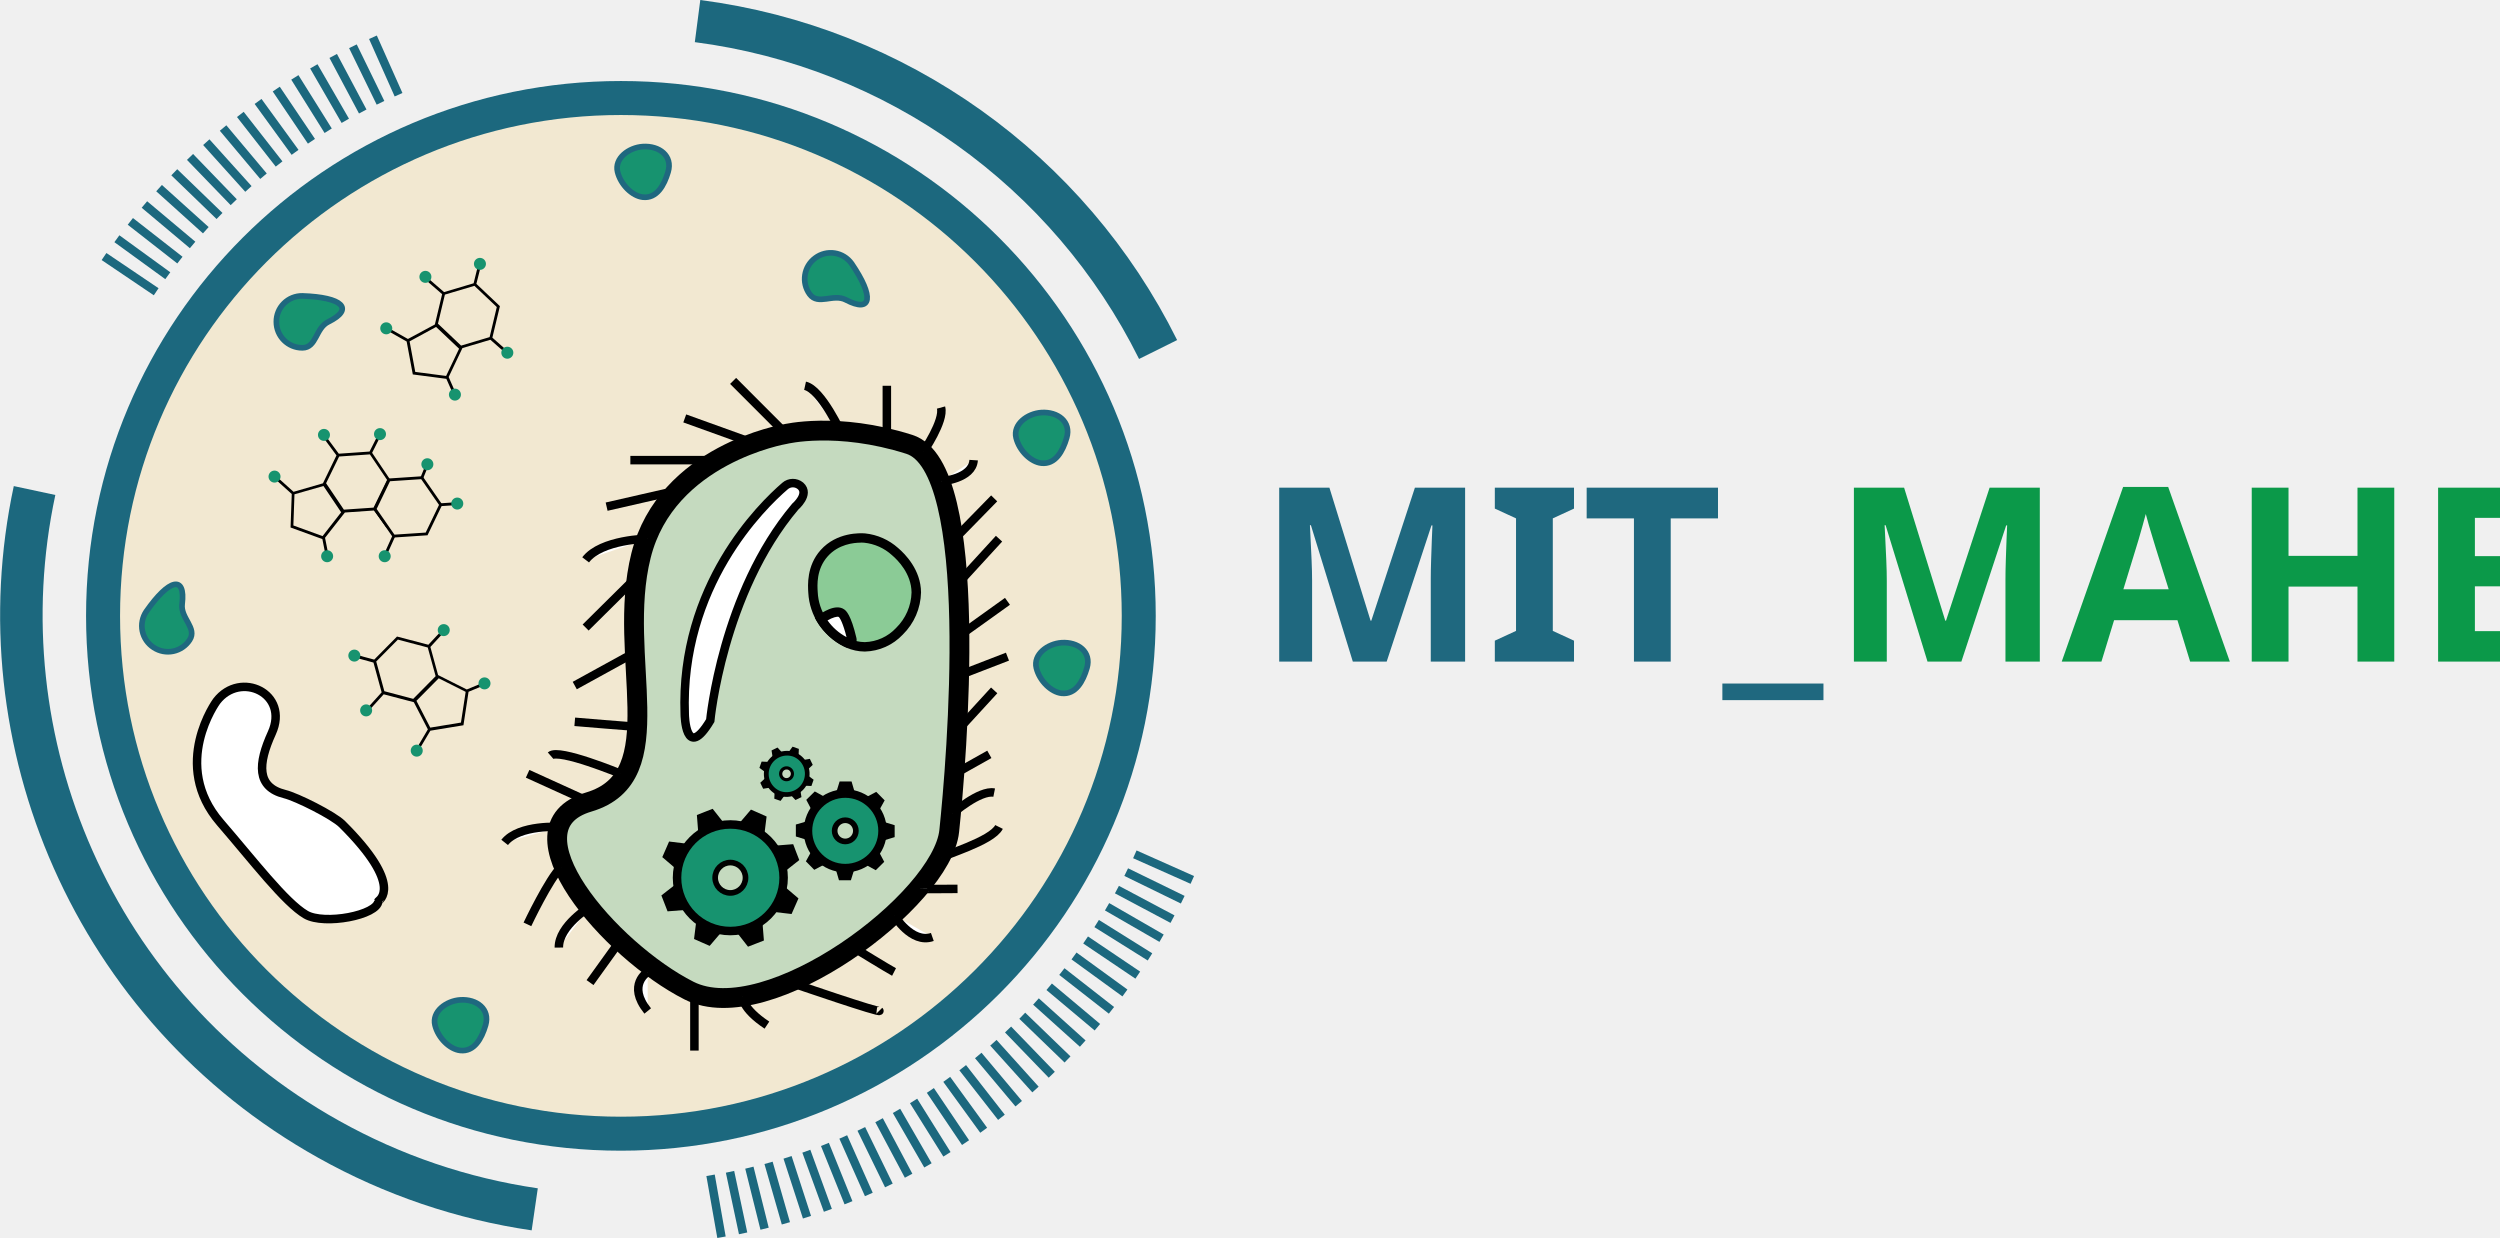
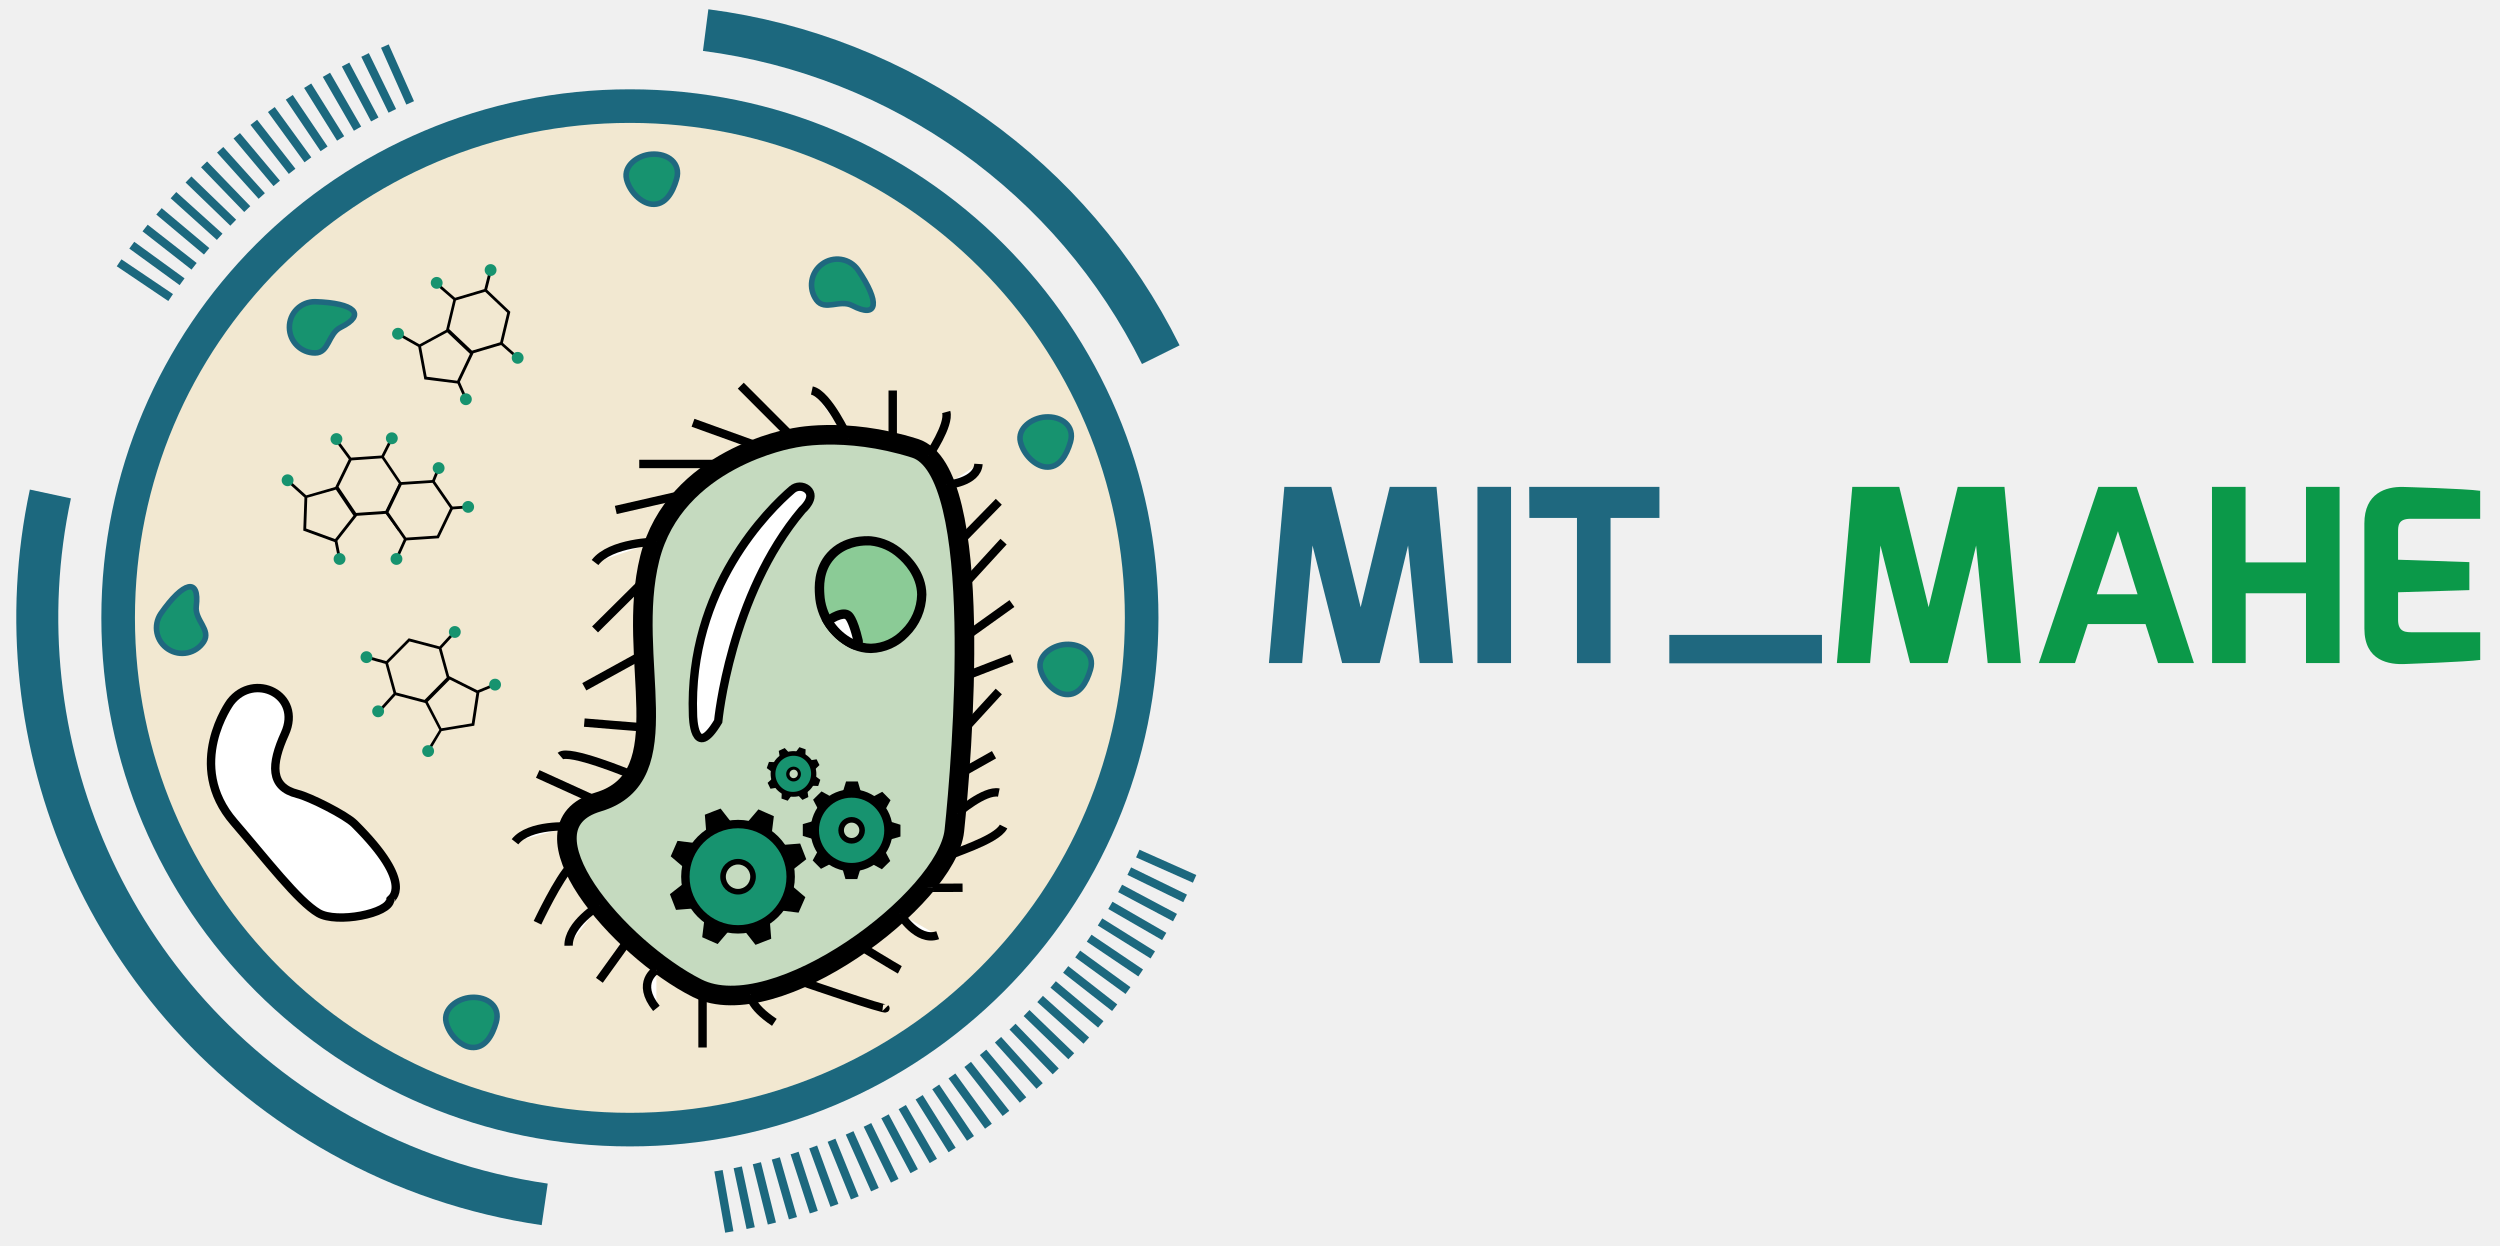
- <svg xmlns="http://www.w3.org/2000/svg" viewBox="0 0 882.51 437.01">
+ <svg xmlns="http://www.w3.org/2000/svg" id="Layer_2" data-name="Layer 2" viewBox="0 0 893 445">
  <defs>
-     <style>.cls-1{font-size:86px;fill:#1f687f;font-family:Exo-Bold, Exo;font-weight:700;}.cls-2{fill:#0b9949;}.cls-13,.cls-3{fill:#f2e8d1;}.cls-14,.cls-15,.cls-3{stroke:#1c687e;}.cls-12,.cls-13,.cls-14,.cls-15,.cls-3,.cls-4,.cls-5,.cls-8,.cls-9{stroke-miterlimit:10;}.cls-3{stroke-width:12px;}.cls-11,.cls-4,.cls-9{fill:#c5dabf;}.cls-13,.cls-4,.cls-5,.cls-8,.cls-9{stroke:#000;}.cls-4{stroke-width:7px;}.cls-5,.cls-7{fill:#fff;}.cls-14,.cls-5,.cls-8{stroke-width:3px;}.cls-6{fill:#8bcb96;}.cls-10,.cls-12,.cls-8{fill:#17936f;}.cls-12,.cls-9{stroke-width:2px;}.cls-12{stroke:#1f687f;}.cls-14,.cls-15{fill:none;}.cls-15{stroke-width:15px;}</style>
+     <style>.cls-1{fill:#1f687f;}.cls-2{fill:#0b9949;}.cls-13,.cls-3{fill:#f2e8d1;}.cls-14,.cls-15,.cls-3{stroke:#1c687e;}.cls-12,.cls-13,.cls-14,.cls-15,.cls-3,.cls-4,.cls-5,.cls-8,.cls-9{stroke-miterlimit:10;}.cls-3{stroke-width:12px;}.cls-11,.cls-4,.cls-9{fill:#c5dabf;}.cls-13,.cls-4,.cls-5,.cls-8,.cls-9{stroke:#000;}.cls-4{stroke-width:7px;}.cls-5,.cls-7{fill:#fff;}.cls-14,.cls-5,.cls-8{stroke-width:3px;}.cls-6{fill:#8bcb96;}.cls-10,.cls-12,.cls-8{fill:#17936f;}.cls-12,.cls-9{stroke-width:2px;}.cls-12{stroke:#1f687f;}.cls-14,.cls-15{fill:none;}.cls-15{stroke-width:15px;}</style>
  </defs>
-   <g id="Layer_2" data-name="Layer 2">
-     <g id="Layer_2-2" data-name="Layer 2">
-       <g id="Layer_64" data-name="Layer 64">
-         <text class="cls-1" transform="translate(443.83 233.55)">MIT_<tspan class="cls-2" x="202.87" y="0">MAHE</tspan>
-         </text>
-       </g>
-       <g id="Layer_61" data-name="Layer 61">
-         <circle class="cls-3" cx="219.18" cy="217.4" r="182.8" />
-       </g>
-       <g id="Layer_60" data-name="Layer 60">
-         <path class="cls-4" d="M277.08,153.26s-41.84,7-50.8,42.87,11.69,78.08-18.48,87,7.58,52.48,35.43,66.56,89.29-32,91.85-56.32S346.6,165,321,156.86,277.08,153.26,277.08,153.26Z" />
-       </g>
-       <g id="Layer_59" data-name="Layer 59">
-         <line class="cls-5" x1="208.28" y1="283.17" x2="186.25" y2="273.15" />
-       </g>
-       <g id="Layer_58" data-name="Layer 58">
-         <path class="cls-5" d="M219.1,273.15s-21.76-9-24.74-6.4" />
-       </g>
-       <g id="Layer_57" data-name="Layer 57">
-         <path class="cls-5" d="M225.39,256.56c-2.45-.05-22.5-1.76-22.5-1.76" />
-       </g>
-       <g id="Layer_56" data-name="Layer 56">
-         <line class="cls-5" x1="225.39" y1="229.63" x2="202.89" y2="242" />
-       </g>
-       <g id="Layer_55" data-name="Layer 55">
-         <line class="cls-5" x1="225.39" y1="203.03" x2="206.73" y2="221.52" />
-       </g>
-       <g id="Layer_54" data-name="Layer 54">
-         <path class="cls-5" d="M228.64,190.16s-16.36.21-21.91,7.47" />
-       </g>
-       <g id="Layer_53" data-name="Layer 53">
-         <line class="cls-5" x1="239.71" y1="173" x2="214.14" y2="178.85" />
-       </g>
-       <g id="Layer_52" data-name="Layer 52">
-         <line class="cls-5" x1="253.42" y1="162.43" x2="222.52" y2="162.43" />
-       </g>
-       <g id="Layer_51" data-name="Layer 51">
-         <line class="cls-5" x1="266.14" y1="156.5" x2="241.72" y2="147.7" />
-       </g>
-       <g id="Layer_50" data-name="Layer 50">
-         <line class="cls-5" x1="277.56" y1="153.26" x2="258.79" y2="134.46" />
-       </g>
-       <g id="Layer_49" data-name="Layer 49">
-         <path class="cls-5" d="M297.19,153.26s-7.17-15.8-13-17.08" />
-       </g>
-       <g id="Layer_48" data-name="Layer 48">
-         <line class="cls-5" x1="313.06" y1="154.57" x2="313.06" y2="136.18" />
-       </g>
-       <g id="Layer_47" data-name="Layer 47">
-         <path class="cls-5" d="M325.92,159.5s7.54-10.95,6.26-15.64" />
-       </g>
-       <g id="Layer_46" data-name="Layer 46">
-         <path class="cls-5" d="M332.32,169.9s10.95-.86,11.38-7.47" />
-       </g>
-       <g id="Layer_45" data-name="Layer 45">
-         <line class="cls-5" x1="337.03" y1="190.16" x2="350.95" y2="175.93" />
-       </g>
-       <g id="Layer_44" data-name="Layer 44">
-         <line class="cls-5" x1="339.17" y1="204.88" x2="352.66" y2="190.16" />
-       </g>
-       <g id="Layer_43" data-name="Layer 43">
-         <line class="cls-5" x1="339.15" y1="224.08" x2="355.64" y2="212.27" />
-       </g>
-       <g id="Layer_42" data-name="Layer 42">
-         <line class="cls-5" x1="339.17" y1="238.16" x2="355.64" y2="231.8" />
-       </g>
-       <g id="Layer_41" data-name="Layer 41">
-         <line class="cls-5" x1="339.17" y1="256.56" x2="350.95" y2="243.71" />
-       </g>
-       <g id="Layer_40" data-name="Layer 40">
-         <line class="cls-5" x1="337.03" y1="273.15" x2="349.24" y2="266.29" />
-       </g>
-       <g id="Layer_39" data-name="Layer 39">
-         <path class="cls-5" d="M336.18,287.2s9.65-8.42,14.77-7.4" />
-       </g>
-       <g id="Layer_38" data-name="Layer 38">
-         <path class="cls-5" d="M332.32,302.83c.51-1,17.78-5.79,20.34-10.91" />
-       </g>
-       <g id="Layer_37" data-name="Layer 37">
-         <path class="cls-5" d="M324.61,313.78c-.09.11,13.4,0,13.4,0" />
-       </g>
-       <g id="Layer_36" data-name="Layer 36">
-         <path class="cls-5" d="M315.6,323.06s6.2,10.25,13.52,7.69" />
-       </g>
-       <g id="Layer_35" data-name="Layer 35">
-         <path class="cls-5" d="M301.27,334.5s12.69,7.77,14.33,8.62" />
-       </g>
-       <g id="Layer_34" data-name="Layer 34">
-         <path class="cls-5" d="M279.17,346.86s32.52,11.2,31.24,9.92" />
-       </g>
-       <g id="Layer_33" data-name="Layer 33">
-         <path class="cls-5" d="M262.14,351.87s-.37,4.06,8.59,10" />
-       </g>
-       <g id="Layer_32" data-name="Layer 32">
-         <line class="cls-5" x1="245.13" y1="351.87" x2="245.13" y2="370.86" />
-       </g>
-       <g id="Layer_31" data-name="Layer 31">
-         <path class="cls-5" d="M228.64,343.12s-7.52,4.48,0,13.76" />
-       </g>
-       <g id="Layer_30" data-name="Layer 30">
-         <line class="cls-5" x1="219.1" y1="331.82" x2="208.28" y2="346.86" />
-       </g>
-       <g id="Layer_29" data-name="Layer 29">
-         <path class="cls-5" d="M208.28,320.07s-11.09,6.67-11,14.43" />
-       </g>
-       <g id="Layer_28" data-name="Layer 28">
-         <path class="cls-5" d="M198.12,306.07c-4.26,4-11.94,20.23-11.94,20.23" />
-       </g>
-       <g id="Layer_27" data-name="Layer 27">
-         <path class="cls-5" d="M197.8,291.92s-14.54-1-19.66,5.45" />
-       </g>
-       <g id="Layer_26" data-name="Layer 26">
-         <path class="cls-6" d="M323.46,209.1c.1,9.55-8.5,19.25-18.23,19.19-8.68,0-14.24-8-14.83-8.88A20.61,20.61,0,0,1,287,209.1c-.16-2.55-.57-8.8,3.94-13.86,5.32-6,13.17-5.42,14.3-5.33a18.79,18.79,0,0,1,10.76,4.8C317.09,195.64,323.38,201,323.46,209.1Z" />
-         <path d="M305.32,230h-.1c-9.27-.06-15.12-8-16.2-9.62a22.15,22.15,0,0,1-3.69-11.13c-.17-2.6-.62-9.5,4.36-15.08,5.7-6.38,14.06-6,15.68-5.88a20.69,20.69,0,0,1,11.7,5.19c2.4,2.05,8,7.66,8.06,15.64h0A21.52,21.52,0,0,1,318.7,224,19,19,0,0,1,305.32,230Zm-1.44-38.44c-2.54,0-7.89.56-11.7,4.83-4.05,4.54-3.68,10.22-3.52,12.64a18.63,18.63,0,0,0,3.12,9.48c.56.84,5.71,8.11,13.46,8.16h.08a15.72,15.72,0,0,0,11-5,18.15,18.15,0,0,0,5.46-12.54h0c-.07-6.62-4.84-11.4-6.89-13.14a17.16,17.16,0,0,0-9.82-4.41C304.85,191.55,304.43,191.52,303.88,191.52Z" />
-       </g>
-       <g id="Layer_25" data-name="Layer 25">
-         <path class="cls-7" d="M289.84,218.53s5-3.74,7.22-2.08c1.58,1.16,3,6.22,3.65,9.13a1.15,1.15,0,0,1-1.61,1.31A20.67,20.67,0,0,1,289.84,218.53Z" />
-         <path d="M299.59,228.67a3,3,0,0,1-1.19-.26,22.63,22.63,0,0,1-10-9l-.75-1.28,1.19-.89c1-.75,6.12-4.37,9.21-2.09.57.42,2.31,1.7,4.28,10.09a2.83,2.83,0,0,1-2.74,3.47ZM292.12,219a19.21,19.21,0,0,0,6.71,5.91c-1.23-4.91-2.33-6.81-2.75-7.12S293.83,218,292.12,219Z" />
-       </g>
-       <g id="Layer_24" data-name="Layer 24">
-         <path d="M251.57,285.51l-2.81,1.1L246,287.7l.5,6.42c.49-.29,4.4-2.12,4.4-2.12s4.13-1.29,4.68-1.41Z" />
-         <path d="M236.19,297.06,235,299.81l-1.21,2.76,4.9,4.18c.14-.54,1.61-4.61,1.61-4.61s2-3.83,2.31-4.3Z" />
-         <path d="M233.47,316.09l1.09,2.81,1.09,2.81,6.43-.51c-.29-.48-2.12-4.4-2.12-4.4s-1.3-4.12-1.41-4.67Z" />
-         <path d="M245,331.48l2.76,1.21,2.75,1.21,4.19-4.9c-.55-.14-4.61-1.61-4.61-1.61s-3.84-2-4.3-2.31Z" />
-         <path d="M264.05,334.19l2.81-1.09,2.8-1.09-.51-6.42c-.48.28-4.39,2.12-4.39,2.12s-4.13,1.29-4.68,1.41Z" />
-         <path d="M279.43,322.65l1.21-2.75,1.22-2.76L277,313c-.13.54-1.61,4.61-1.61,4.61s-2,3.83-2.3,4.3Z" />
-         <path d="M282.15,303.61l-1.09-2.8L280,298l-6.42.51c.29.48,2.12,4.4,2.12,4.4s1.3,4.12,1.41,4.67Z" />
-         <path d="M270.61,288.23,267.85,287l-2.76-1.21-4.18,4.9c.55.14,4.61,1.61,4.61,1.61s3.83,2,4.3,2.31Z" />
-         <circle class="cls-8" cx="257.81" cy="309.85" r="18.81" />
-         <circle class="cls-9" cx="257.81" cy="309.85" r="5.36" />
-       </g>
-       <g id="Layer_23" data-name="Layer 23">
-         <path d="M300.6,275.85l-2.1,0h-2.11l-1.33,4.31c.39-.07,3.41-.25,3.41-.25s3,.22,3.4.29Z" />
-         <path d="M287.62,279.38l-1.5,1.48-1.5,1.48,2.11,4c.23-.32,2.23-2.58,2.23-2.58s2.29-2,2.62-2.21Z" />
-         <path d="M280.94,291.06v2.11l0,2.11,4.31,1.33c-.06-.39-.24-3.41-.24-3.41s.22-3,.29-3.41Z" />
-         <path d="M284.48,304.05l1.48,1.5,1.48,1.5,4-2.11c-.32-.23-2.58-2.24-2.58-2.24s-2-2.29-2.2-2.61Z" />
-         <path d="M296.16,310.73h2.1l2.11,0,1.33-4.31c-.39.06-3.41.24-3.41.24s-3-.22-3.4-.29Z" />
-         <path d="M309.14,307.19l1.5-1.48,1.5-1.48-2.11-4c-.23.31-2.23,2.58-2.23,2.58s-2.29,2-2.62,2.2Z" />
-         <path d="M315.82,295.51l0-2.11v-2.1L311.54,290c.06.39.25,3.41.25,3.41s-.23,3-.29,3.4Z" />
-         <path d="M312.29,282.53l-1.48-1.5-1.49-1.5-4,2.11c.32.22,2.58,2.23,2.58,2.23s2,2.29,2.2,2.61Z" />
-         <circle class="cls-8" cx="298.38" cy="293.29" r="13.16" />
-         <circle class="cls-9" cx="298.38" cy="293.29" r="3.75" />
-       </g>
-       <g id="Layer_22" data-name="Layer 22">
-         <path d="M282,264.36l-1.11-.39-1.11-.39-1.47,2c.21,0,1.84.48,1.84.48s1.55.66,1.74.76Z" />
-         <path d="M274.47,263.88l-1.06.51-1.05.52.39,2.47c.18-.12,1.64-.95,1.64-.95s1.57-.63,1.78-.69Z" />
-         <path d="M268.85,268.84l-.39,1.11-.38,1.11,2,1.47c0-.22.48-1.84.48-1.84s.66-1.55.77-1.74Z" />
-         <path d="M268.38,276.32l.51,1.06.51,1.05,2.48-.39c-.13-.18-1-1.65-1-1.65s-.63-1.56-.69-1.77Z" />
-         <path d="M273.33,281.94l1.11.39,1.11.38,1.47-2c-.21,0-1.84-.48-1.84-.48s-1.55-.66-1.74-.77Z" />
-         <path d="M280.81,282.41l1.06-.51,1.05-.51-.39-2.48c-.18.13-1.64,1-1.64,1s-1.57.63-1.78.69Z" />
-         <path d="M286.43,277.46l.39-1.11.39-1.11-2-1.47c0,.21-.48,1.84-.48,1.84s-.66,1.55-.77,1.74Z" />
-         <path d="M286.9,270l-.51-1.06-.51-1.06-2.48.4c.13.18,1,1.64,1,1.64s.63,1.56.69,1.77Z" />
-         <circle class="cls-10" cx="277.64" cy="273.15" r="7.33" />
-         <path d="M275,280.88l-.05,0a8.17,8.17,0,0,1,5.33-15.44l.05,0a8.17,8.17,0,0,1,5,10.4h0A8.19,8.19,0,0,1,275,280.88ZM279.74,267a6.5,6.5,0,0,0-4.24,12.28h0A6.49,6.49,0,0,0,279.78,267Z" />
-         <circle class="cls-11" cx="277.64" cy="273.15" r="2.09" />
-         <path d="M276.79,275.65h0a2.68,2.68,0,0,1-1.51-1.35,2.64,2.64,0,0,1,3.23-3.65h0a2.65,2.65,0,0,1,1.63,3.37h0A2.65,2.65,0,0,1,276.79,275.65Zm1.34-3.95a1.53,1.53,0,0,0-1,2.89h0a1.53,1.53,0,0,0,1-2.9Z" />
-       </g>
-       <g id="Layer_21" data-name="Layer 21">
-         <path class="cls-5" d="M282.56,171.5a4.2,4.2,0,0,0-5.45.08c-8.07,6.94-37.08,35.14-35.39,80.6,0,0,.24,16.81,9,2.19,0,0,4.26-45.08,30-75.52C280.72,178.85,285.89,174.42,282.56,171.5Z" />
-       </g>
-       <g id="Layer_20" data-name="Layer 20">
-         <path class="cls-12" d="M235.85,60.67c-1.39,4.73-4,9.47-8.93,8.93-3.72-.41-7.8-4.38-8.92-8.93-1.18-4.78,4-8.6,8.92-8.92C232.7,51.37,237.51,55,235.85,60.67Z" />
-         <path class="cls-12" d="M171.41,361.89c-1.39,4.73-4,9.47-8.93,8.93-3.72-.42-7.8-4.38-8.92-8.93-1.18-4.79,4-8.6,8.92-8.92C168.26,352.59,173.07,356.22,171.41,361.89Z" />
-         <path class="cls-12" d="M383.69,235.81c-1.39,4.73-4,9.46-8.93,8.92-3.72-.41-7.8-4.38-8.92-8.92-1.18-4.79,4-8.6,8.92-8.93C380.54,226.5,385.35,230.13,383.69,235.81Z" />
-         <path class="cls-12" d="M376.54,154.56c-1.39,4.73-4,9.47-8.92,8.93-3.73-.41-7.81-4.38-8.93-8.93-1.18-4.78,4-8.6,8.93-8.92C373.39,145.26,378.2,148.89,376.54,154.56Z" />
-         <path class="cls-12" d="M97.56,113.62a9.16,9.16,0,0,0,9.16,9.16c5.06,0,4.62-6.92,9.16-9.16,9.31-4.59,5-8.7-9.16-9.16A9.06,9.06,0,0,0,97.56,113.62Z" />
-         <path class="cls-12" d="M54.27,228.58a9.14,9.14,0,0,0,12.67-2.66c2.77-4.23-3.26-7.65-2.65-12.68,1.25-10.3-4.54-9-12.68,2.66A9.06,9.06,0,0,0,54.27,228.58Z" />
-         <path class="cls-12" d="M287.82,91.06a9.16,9.16,0,0,0-2,12.8c3,4.08,8.31-.36,12.8,2,9.2,4.81,10-1.08,2-12.8A9.05,9.05,0,0,0,287.82,91.06Z" />
-       </g>
-       <g id="Layer_19" data-name="Layer 19">
-         <path class="cls-5" d="M76.47,247.52s-16.4,22.37,1.3,42.86c11.64,13.47,22.87,28.22,30.2,32.5,6.47,3.77,25.32.22,25.6-4.81,0-.17,9.42-5.07-12.81-27.17-3.09-3.07-16-9.55-20.27-10.59-10-2.48-9.48-10.68-4.54-21.54C102.3,244.82,84.86,236.58,76.47,247.52Z" />
-       </g>
-       <g id="Layer_18" data-name="Layer 18">
-         <path d="M173.81,119.19l2.66-11.12-8.31-7.87,1.75-6.93-1-.24L167.19,100l-10.44,3.11-6.59-5.71-.65.75,6.56,5.69-2.56,10.7L144,119.66l-7.44-4.19-.48.86,7.47,4.22,2.17,11.63,11.85,1.55,2.54,5.77.91-.41-2.64-6,4.86-10.22,9.86-2.93,5.63,4.95.66-.75Zm-16.33,13.52-10.89-1.42-2-10.79,9.35-5.09,8.12,7.69ZM172.84,119l-10.07,3-8.17-7.74L157.05,104l10.42-3.1,7.9,7.48Z" />
-         <circle class="cls-10" cx="179.09" cy="124.51" r="2.12" />
-         <circle class="cls-10" cx="169.42" cy="93.15" r="2.12" />
-         <circle class="cls-10" cx="150.17" cy="97.73" r="2.12" />
-         <circle class="cls-10" cx="136.35" cy="115.9" r="2.12" />
-         <circle class="cls-10" cx="160.59" cy="139.3" r="2.12" />
-       </g>
-       <g id="Layer_17" data-name="Layer 17">
-         <path d="M151.21,227.6l-11.06-2.9-8.05,8.14L125.21,231l-.26,1,6.89,1.89,2.88,10.51-5.85,6.47.74.66,5.83-6.44,10.65,2.79,4.95,9.59-4.35,7.35.85.5,4.38-7.38,11.68-1.92,1.8-11.82,5.82-2.41-.38-.92-6.07,2.52-10.12-5.09-2.72-9.92,5.08-5.52-.74-.67Zm13.17,16.62-1.66,10.85-10.83,1.78L147,247.39l7.87-7.95ZM151,228.57l2.78,10.13-7.91,8L135.68,244l-2.87-10.49,7.64-7.73Z" />
-         <circle class="cls-10" cx="156.64" cy="222.43" r="2.12" />
-         <circle class="cls-10" cx="125.08" cy="231.43" r="2.12" />
-         <circle class="cls-10" cx="129.25" cy="250.77" r="2.12" />
-         <circle class="cls-10" cx="147.11" cy="264.98" r="2.12" />
-         <circle class="cls-10" cx="171.03" cy="241.24" r="2.12" />
-       </g>
-       <g id="Layer_16" data-name="Layer 16">
-         <path d="M132.75,179.61l5-10.27-6.39-9.5,3.21-6.38-.89-.44-3.22,6.38-10.86.76-5.19-7-.8.59,5.17,7L114,170.61l-10.38,3-6.35-5.71-.66.74,6.38,5.74-.42,11.83,11.23,4.09,1.22,6.18,1-.19-1.28-6.45,7-8.92,10.26-.71,4.42,6.06.8-.58Zm-18.88,9.64-10.31-3.76.39-11,10.23-2.93,6.25,9.28Zm18-10.06-10.48.72-6.28-9.32,4.61-9.44,10.85-.75,6.07,9Z" />
-         <circle class="cls-10" cx="134.14" cy="153.24" r="2.12" />
-         <circle class="cls-10" cx="114.36" cy="153.52" r="2.12" />
-         <circle class="cls-10" cx="96.91" cy="168.24" r="2.12" />
-         <circle class="cls-10" cx="115.48" cy="196.35" r="2.12" />
-       </g>
-       <g id="Layer_15" data-name="Layer 15">
-         <polygon class="cls-13" points="150.59 188.48 139 189.25 132.38 179.71 137.35 169.4 148.93 168.63 155.55 178.18 150.59 188.48" />
-       </g>
-       <g id="Layer_14" data-name="Layer 14">
-         <line class="cls-13" x1="139" y1="189.25" x2="135.8" y2="196.35" />
-       </g>
-       <g id="Layer_13" data-name="Layer 13">
-         <line class="cls-13" x1="155.55" y1="178.17" x2="161.42" y2="177.76" />
-       </g>
-       <g id="Layer_12" data-name="Layer 12">
-         <line class="cls-13" x1="148.93" y1="168.64" x2="150.86" y2="163.88" />
-       </g>
-       <g id="Layer_11" data-name="Layer 11">
-         <circle class="cls-10" cx="161.42" cy="177.76" r="2.12" />
-       </g>
-       <g id="Layer_10" data-name="Layer 10">
-         <circle class="cls-10" cx="150.86" cy="163.88" r="2.12" />
-       </g>
-       <g id="Layer_9" data-name="Layer 9">
-         <circle class="cls-10" cx="135.8" cy="196.35" r="2.12" />
-       </g>
-       <g id="Layer_6" data-name="Layer 6">
-         <line class="cls-14" x1="140.69" y1="33.44" x2="131.65" y2="13.15" />
-         <line class="cls-14" x1="134.32" y1="36.29" x2="124.58" y2="16.33" />
-         <line class="cls-14" x1="128.05" y1="39.36" x2="117.62" y2="19.75" />
-         <line class="cls-14" x1="121.89" y1="42.65" x2="110.78" y2="23.42" />
-         <line class="cls-14" x1="115.85" y1="46.15" x2="104.08" y2="27.32" />
-         <line class="cls-14" x1="109.94" y1="49.87" x2="97.52" y2="31.45" />
-         <line class="cls-14" x1="104.16" y1="53.78" x2="91.1" y2="35.81" />
-         <line class="cls-14" x1="98.52" y1="57.89" x2="84.84" y2="40.39" />
-         <line class="cls-14" x1="93.02" y1="62.2" x2="78.75" y2="45.19" />
-         <line class="cls-14" x1="87.69" y1="66.7" x2="72.82" y2="50.19" />
-         <line class="cls-14" x1="82.51" y1="71.38" x2="67.08" y2="55.4" />
-         <line class="cls-14" x1="77.49" y1="76.24" x2="61.52" y2="60.81" />
-         <line class="cls-14" x1="72.65" y1="81.27" x2="56.15" y2="66.41" />
-         <line class="cls-14" x1="67.99" y1="86.47" x2="50.98" y2="72.19" />
-         <line class="cls-14" x1="63.51" y1="91.82" x2="46.01" y2="78.15" />
-         <line class="cls-14" x1="59.23" y1="97.33" x2="41.26" y2="84.27" />
-         <line class="cls-14" x1="55.13" y1="102.99" x2="36.72" y2="90.56" />
-       </g>
-       <g id="Layer_8" data-name="Layer 8">
-         <path class="cls-15" d="M188.76,426.9A211.24,211.24,0,0,1,116,402.16c-83.1-46.42-122.74-140.56-103.8-229" />
-         <path class="cls-15" d="M246.24,7.44A212,212,0,0,1,408.81,123.38" />
-       </g>
-       <g id="Layer_7" data-name="Layer 7">
-         <line class="cls-14" x1="250.83" y1="414.88" x2="254.69" y2="436.75" />
-         <line class="cls-14" x1="257.7" y1="413.65" x2="262.32" y2="435.38" />
-         <line class="cls-14" x1="264.53" y1="412.19" x2="269.9" y2="433.74" />
-         <line class="cls-14" x1="271.3" y1="410.49" x2="277.42" y2="431.84" />
-         <line class="cls-14" x1="278.01" y1="408.55" x2="284.87" y2="429.68" />
-         <line class="cls-14" x1="284.64" y1="406.38" x2="292.24" y2="427.25" />
-         <line class="cls-14" x1="291.2" y1="403.98" x2="299.52" y2="424.58" />
-         <line class="cls-14" x1="297.67" y1="401.35" x2="306.7" y2="421.65" />
-         <line class="cls-14" x1="304.04" y1="398.5" x2="313.78" y2="418.47" />
-         <line class="cls-14" x1="310.31" y1="395.43" x2="320.74" y2="415.04" />
-         <line class="cls-14" x1="316.47" y1="392.14" x2="327.57" y2="411.38" />
-         <line class="cls-14" x1="322.5" y1="388.64" x2="334.28" y2="407.48" />
-         <line class="cls-14" x1="328.42" y1="384.93" x2="340.84" y2="403.35" />
-         <line class="cls-14" x1="334.2" y1="381.02" x2="347.25" y2="398.99" />
-         <line class="cls-14" x1="339.84" y1="376.9" x2="353.51" y2="394.41" />
-         <line class="cls-14" x1="345.33" y1="372.59" x2="359.61" y2="389.61" />
-         <line class="cls-14" x1="350.67" y1="368.1" x2="365.53" y2="384.6" />
-         <line class="cls-14" x1="355.85" y1="363.42" x2="371.28" y2="379.39" />
-         <line class="cls-14" x1="360.86" y1="358.56" x2="376.84" y2="373.99" />
-         <line class="cls-14" x1="365.7" y1="353.53" x2="382.21" y2="368.39" />
-         <line class="cls-14" x1="370.36" y1="348.33" x2="387.38" y2="362.61" />
-         <line class="cls-14" x1="374.84" y1="342.97" x2="392.35" y2="356.65" />
-         <line class="cls-14" x1="379.13" y1="337.46" x2="397.1" y2="350.52" />
-         <line class="cls-14" x1="383.22" y1="331.81" x2="401.64" y2="344.23" />
-         <line class="cls-14" x1="387.12" y1="326.01" x2="405.95" y2="337.79" />
-         <line class="cls-14" x1="390.8" y1="320.09" x2="410.04" y2="331.19" />
-         <line class="cls-14" x1="394.28" y1="314.03" x2="413.9" y2="324.46" />
-         <line class="cls-14" x1="397.55" y1="307.86" x2="417.51" y2="317.6" />
-         <line class="cls-14" x1="400.6" y1="301.58" x2="420.89" y2="310.62" />
-       </g>
-     </g>
+   <g id="Layer_64" data-name="Layer 64">
+     <path class="cls-1" d="M458.77,173.9h16.77l10.49,43,10.4-43h16.69L519,236.85H507.1l-4.13-42-10.15,42H479.41l-10.58-42-3.7,42H453.26Z" />
+     <path class="cls-1" d="M527.74,173.9h12v62.95h-12Z" />
+     <path class="cls-1" d="M546.23,173.9h46.52V185H575.29v51.86h-12V185h-17Z" />
+     <path class="cls-1" d="M596.28,226.79H650.8v10.15H596.28Z" />
+     <path class="cls-2" d="M661.64,173.9h16.77l10.49,43,10.4-43H716l5.84,62.95H710l-4.13-42-10.15,42H682.28l-10.58-42-3.7,42H656.13Z" />
+     <path class="cls-2" d="M749.53,173.9H763.2l20.47,62.95H770.85l-4.47-13.93H745.74l-4.55,13.93h-12.9Zm14,38.36-7-22.53-7.57,22.53Z" />
+     <path class="cls-2" d="M790.12,173.9h12v27h21.58v-27h12v62.95h-12V211.91H802.16v24.94h-12Z" />
+     <path class="cls-2" d="M844.55,187c0-10.92,7.74-13.16,13.68-13.07,0,0,22.19.6,27.69,1.38v10H861.07c-4.48,0-4.48,2.5-4.48,4.82v9.8l25.46.86v10l-25.46.77v9.81c0,4.55,2.84,4.47,5.34,4.47h24v9.89c-4.9.69-26.83,1.46-26.83,1.46-5.59.26-14.54-1-14.54-12.64Z" />
+   </g>
+   <g id="Layer_61" data-name="Layer 61">
+     <circle class="cls-3" cx="225" cy="220.7" r="182.8" />
+   </g>
+   <g id="Layer_60" data-name="Layer 60">
+     <path class="cls-4" d="M282.9,156.57s-41.85,7-50.81,42.86,11.7,78.09-18.47,87.05S221.2,339,249.05,353s89.29-32,91.85-56.32,11.52-128.46-14.08-136.55S282.9,156.57,282.9,156.57Z" />
+   </g>
+   <g id="Layer_59" data-name="Layer 59">
+     <line class="cls-5" x1="214.1" y1="286.48" x2="192.07" y2="276.46" />
+   </g>
+   <g id="Layer_58" data-name="Layer 58">
+     <path class="cls-5" d="M224.92,276.46s-21.76-9-24.75-6.41" />
+   </g>
+   <g id="Layer_57" data-name="Layer 57">
+     <path class="cls-5" d="M231.2,259.87c-2.44-.06-22.49-1.76-22.49-1.76" />
+   </g>
+   <g id="Layer_56" data-name="Layer 56">
+     <line class="cls-5" x1="231.2" y1="232.93" x2="208.71" y2="245.31" />
+   </g>
+   <g id="Layer_55" data-name="Layer 55">
+     <line class="cls-5" x1="231.2" y1="206.33" x2="212.55" y2="224.83" />
+   </g>
+   <g id="Layer_54" data-name="Layer 54">
+     <path class="cls-5" d="M234.46,193.47s-16.37.21-21.91,7.46" />
+   </g>
+   <g id="Layer_53" data-name="Layer 53">
+     <line class="cls-5" x1="245.52" y1="176.31" x2="219.96" y2="182.16" />
+   </g>
+   <g id="Layer_52" data-name="Layer 52">
+     <line class="cls-5" x1="259.24" y1="165.73" x2="228.34" y2="165.73" />
+   </g>
+   <g id="Layer_51" data-name="Layer 51">
+     <line class="cls-5" x1="271.95" y1="159.81" x2="247.54" y2="151.01" />
+   </g>
+   <g id="Layer_50" data-name="Layer 50">
+     <line class="cls-5" x1="283.38" y1="156.57" x2="264.6" y2="137.76" />
+   </g>
+   <g id="Layer_49" data-name="Layer 49">
+     <path class="cls-5" d="M303,156.57s-7.16-15.8-13-17.08" />
+   </g>
+   <g id="Layer_48" data-name="Layer 48">
+     <line class="cls-5" x1="318.88" y1="157.88" x2="318.88" y2="139.49" />
+   </g>
+   <g id="Layer_47" data-name="Layer 47">
+     <path class="cls-5" d="M331.74,162.8s7.53-11,6.25-15.63" />
+   </g>
+   <g id="Layer_46" data-name="Layer 46">
+     <path class="cls-5" d="M338.14,173.21s10.95-.86,11.37-7.48" />
+   </g>
+   <g id="Layer_45" data-name="Layer 45">
+     <line class="cls-5" x1="342.85" y1="193.47" x2="356.77" y2="179.23" />
+   </g>
+   <g id="Layer_44" data-name="Layer 44">
+     <line class="cls-5" x1="344.99" y1="208.19" x2="358.47" y2="193.47" />
+   </g>
+   <g id="Layer_43" data-name="Layer 43">
+     <line class="cls-5" x1="344.97" y1="227.38" x2="361.46" y2="215.58" />
+   </g>
+   <g id="Layer_42" data-name="Layer 42">
+     <line class="cls-5" x1="344.99" y1="241.47" x2="361.46" y2="235.11" />
+   </g>
+   <g id="Layer_41" data-name="Layer 41">
+     <line class="cls-5" x1="344.99" y1="259.87" x2="356.77" y2="247.01" />
+   </g>
+   <g id="Layer_40" data-name="Layer 40">
+     <line class="cls-5" x1="342.85" y1="276.46" x2="355.06" y2="269.59" />
+   </g>
+   <g id="Layer_39" data-name="Layer 39">
+     <path class="cls-5" d="M342,290.51s9.66-8.42,14.78-7.4" />
+   </g>
+   <g id="Layer_38" data-name="Layer 38">
+     <path class="cls-5" d="M338.14,306.13c.5-1,17.77-5.78,20.33-10.9" />
+   </g>
+   <g id="Layer_37" data-name="Layer 37">
+     <path class="cls-5" d="M330.43,317.09c-.09.11,13.4,0,13.4,0" />
+   </g>
+   <g id="Layer_36" data-name="Layer 36">
+     <path class="cls-5" d="M321.42,326.37s6.2,10.25,13.52,7.69" />
+   </g>
+   <g id="Layer_35" data-name="Layer 35">
+     <path class="cls-5" d="M307.08,337.81s12.7,7.77,14.34,8.62" />
+   </g>
+   <g id="Layer_34" data-name="Layer 34">
+     <path class="cls-5" d="M285,350.17s32.53,11.2,31.25,9.92" />
+   </g>
+   <g id="Layer_33" data-name="Layer 33">
+     <path class="cls-5" d="M268,355.18s-.36,4.05,8.6,10" />
+   </g>
+   <g id="Layer_32" data-name="Layer 32">
+     <line class="cls-5" x1="250.95" y1="355.18" x2="250.95" y2="374.17" />
+   </g>
+   <g id="Layer_31" data-name="Layer 31">
+     <path class="cls-5" d="M234.46,346.43s-7.53,4.48,0,13.76" />
+   </g>
+   <g id="Layer_30" data-name="Layer 30">
+     <line class="cls-5" x1="224.92" y1="335.13" x2="214.1" y2="350.17" />
+   </g>
+   <g id="Layer_29" data-name="Layer 29">
+     <path class="cls-5" d="M214.1,323.38s-11.1,6.66-11,14.43" />
+   </g>
+   <g id="Layer_28" data-name="Layer 28">
+     <path class="cls-5" d="M203.94,309.37c-4.27,4-11.95,20.24-11.95,20.24" />
+   </g>
+   <g id="Layer_27" data-name="Layer 27">
+     <path class="cls-5" d="M203.62,295.23s-14.54-1-19.66,5.45" />
+   </g>
+   <g id="Layer_26" data-name="Layer 26">
+     <path class="cls-6" d="M329.28,212.41c.1,9.55-8.5,19.25-18.23,19.19-8.68,0-14.24-8-14.83-8.88a20.51,20.51,0,0,1-3.41-10.31c-.17-2.56-.57-8.81,3.94-13.86,5.32-6,13.17-5.43,14.3-5.33a18.83,18.83,0,0,1,10.76,4.8C322.9,199,329.2,204.32,329.28,212.41Z" />
+     <path d="M311.14,233.27H311c-9.27-.06-15.12-8-16.2-9.62a22.09,22.09,0,0,1-3.69-11.13c-.17-2.6-.62-9.5,4.36-15.08,5.7-6.38,14.05-6,15.68-5.88a20.55,20.55,0,0,1,11.7,5.19c2.39,2,8,7.66,8.06,15.64h0a21.52,21.52,0,0,1-6.43,14.93A19,19,0,0,1,311.14,233.27Zm-1.45-38.44c-2.53,0-7.88.56-11.7,4.83-4.05,4.53-3.67,10.21-3.52,12.64a18.8,18.8,0,0,0,3.13,9.48c.56.83,5.7,8.11,13.46,8.15h.08a15.72,15.72,0,0,0,11-5,18,18,0,0,0,5.45-12.53h0c-.06-6.62-4.84-11.4-6.88-13.15a17.24,17.24,0,0,0-9.82-4.4C310.67,194.86,310.25,194.83,309.69,194.83Z" />
+   </g>
+   <g id="Layer_25" data-name="Layer 25">
+     <path class="cls-7" d="M295.66,221.83s5-3.73,7.22-2.08c1.58,1.17,3,6.22,3.65,9.14a1.16,1.16,0,0,1-1.62,1.31A20.68,20.68,0,0,1,295.66,221.83Z" />
+     <path d="M305.41,232a2.93,2.93,0,0,1-1.19-.26,22.61,22.61,0,0,1-10-9.05l-.75-1.28,1.18-.89c1-.75,6.13-4.37,9.22-2.09.57.42,2.31,1.7,4.28,10.1a2.8,2.8,0,0,1-1,2.83A2.84,2.84,0,0,1,305.41,232Zm-7.47-9.67a19.18,19.18,0,0,0,6.71,5.9c-1.24-4.9-2.33-6.8-2.76-7.11S299.64,221.3,297.94,222.31Z" />
+   </g>
+   <g id="Layer_24" data-name="Layer 24">
+     <path d="M257.39,288.82l-2.81,1.09-2.81,1.1.51,6.42c.48-.29,4.4-2.12,4.4-2.12s4.12-1.3,4.67-1.41Z" />
+     <path d="M242,300.36l-1.21,2.76-1.21,2.76,4.9,4.18c.14-.55,1.61-4.61,1.61-4.61s2-3.83,2.31-4.3Z" />
+     <path d="M239.29,319.4l1.09,2.81,1.09,2.8,6.42-.51c-.28-.48-2.12-4.39-2.12-4.39s-1.29-4.13-1.41-4.68Z" />
+     <path d="M250.83,334.78l2.75,1.22,2.76,1.21,4.18-4.9c-.54-.14-4.61-1.61-4.61-1.61s-3.83-2-4.3-2.31Z" />
+     <path d="M269.87,337.5l2.8-1.09,2.81-1.09-.51-6.43c-.48.29-4.4,2.12-4.4,2.12s-4.12,1.3-4.67,1.41Z" />
+     <path d="M285.25,326l1.21-2.76,1.21-2.76-4.9-4.18c-.14.55-1.61,4.61-1.61,4.61s-2,3.83-2.31,4.3Z" />
+     <path d="M288,306.92l-1.1-2.81-1.09-2.8-6.42.51c.29.48,2.12,4.39,2.12,4.39s1.29,4.13,1.41,4.68Z" />
+     <path d="M276.42,291.54l-2.75-1.21-2.76-1.22L266.73,294c.54.13,4.61,1.6,4.61,1.6s3.83,2,4.3,2.31Z" />
+     <circle class="cls-8" cx="263.62" cy="313.16" r="18.81" />
+     <circle class="cls-9" cx="263.63" cy="313.16" r="5.36" />
+   </g>
+   <g id="Layer_23" data-name="Layer 23">
+     <path d="M306.42,279.15h-2.11l-2.1,0-1.33,4.31c.39-.06,3.41-.24,3.41-.24s3,.22,3.4.29Z" />
+     <path d="M293.44,282.69l-1.5,1.48-1.5,1.48,2.11,4c.23-.31,2.23-2.58,2.23-2.58s2.29-2,2.61-2.2Z" />
+     <path d="M286.76,294.37l0,2.11v2.11l4.31,1.32c-.07-.39-.25-3.41-.25-3.41s.22-3,.29-3.4Z" />
+     <path d="M290.29,307.35l1.48,1.5,1.48,1.5,4-2.1c-.32-.23-2.58-2.24-2.58-2.24s-2-2.29-2.21-2.61Z" />
+     <path d="M302,314l2.11,0h2.11l1.33-4.31c-.39.07-3.41.25-3.41.25s-3-.22-3.4-.29Z" />
+     <path d="M315,310.5l1.5-1.48,1.5-1.48-2.11-4c-.23.32-2.24,2.59-2.24,2.59s-2.29,2-2.61,2.2Z" />
+     <path d="M321.64,298.82v-2.11l0-2.11-4.31-1.32c.06.38.24,3.4.24,3.4s-.22,3-.29,3.41Z" />
+     <path d="M318.1,285.83l-1.48-1.5-1.48-1.5-4,2.11c.32.23,2.58,2.24,2.58,2.24s2,2.29,2.2,2.61Z" />
+     <circle class="cls-8" cx="304.2" cy="296.59" r="13.16" />
+     <circle class="cls-9" cx="304.2" cy="296.59" r="3.75" />
+   </g>
+   <g id="Layer_22" data-name="Layer 22">
+     <path d="M287.77,267.66l-1.11-.38-1.11-.39-1.47,2c.21,0,1.84.49,1.84.49s1.55.66,1.74.76Z" />
+     <path d="M280.29,267.19l-1.06.51-1.06.51.4,2.48c.18-.13,1.64-1,1.64-1s1.56-.63,1.77-.69Z" />
+     <path d="M274.67,272.15l-.39,1.1-.39,1.11,2,1.48c0-.22.48-1.84.48-1.84s.66-1.55.76-1.74Z" />
+     <path d="M274.19,279.63l.51,1.05.51,1.06,2.48-.4c-.12-.17-.95-1.64-.95-1.64s-.63-1.56-.7-1.77Z" />
+     <path d="M279.15,285.25l1.11.38,1.11.39,1.47-2c-.22,0-1.84-.49-1.84-.49s-1.55-.66-1.74-.76Z" />
+     <path d="M286.63,285.72l1.06-.51,1.05-.51-.39-2.48c-.18.13-1.65,1-1.65,1s-1.56.63-1.77.69Z" />
+     <path d="M292.25,280.76l.39-1.1.38-1.11-2-1.48c0,.22-.48,1.84-.48,1.84s-.66,1.55-.77,1.74Z" />
+     <path d="M292.72,273.28l-.51-1-.51-1.06-2.48.4c.13.17,1,1.64,1,1.64s.63,1.56.69,1.77Z" />
+     <circle class="cls-10" cx="283.46" cy="276.45" r="7.33" />
+     <path d="M280.82,284.18l-.05,0a8.16,8.16,0,0,1,5.32-15.43h.06a8.18,8.18,0,0,1,5,10.4h0A8.17,8.17,0,0,1,280.82,284.18Zm4.73-13.87a6.49,6.49,0,0,0-8.22,4,6.49,6.49,0,0,0,4,8.27h0a6.5,6.5,0,0,0,4.24-12.28Z" />
+     <circle class="cls-11" cx="283.46" cy="276.46" r="2.09" />
+     <path d="M282.6,279h0a2.6,2.6,0,0,1-1.51-1.34,2.64,2.64,0,0,1,3.23-3.66h0a2.65,2.65,0,0,1,1.63,3.37h0A2.65,2.65,0,0,1,282.6,279ZM284,275a1.53,1.53,0,0,0-1,2.89h0a1.53,1.53,0,0,0,1-2.89Z" />
+   </g>
+   <g id="Layer_21" data-name="Layer 21">
+     <path class="cls-5" d="M288.38,174.8a4.19,4.19,0,0,0-5.45.09c-8.07,6.94-37.09,35.13-35.39,80.6,0,0,.24,16.8,9,2.19,0,0,4.27-45.09,30-75.52C286.54,182.16,291.7,177.72,288.38,174.8Z" />
+   </g>
+   <g id="Layer_20" data-name="Layer 20">
+     <path class="cls-12" d="M241.66,64c-1.38,4.73-4,9.47-8.92,8.93-3.73-.42-7.81-4.38-8.93-8.93-1.17-4.79,4-8.6,8.93-8.92C238.52,54.68,243.33,58.31,241.66,64Z" />
+     <path class="cls-12" d="M177.22,365.2c-1.38,4.73-4,9.46-8.92,8.92-3.73-.41-7.81-4.38-8.93-8.92-1.17-4.79,4-8.6,8.93-8.93C174.08,355.89,178.89,359.52,177.22,365.2Z" />
+     <path class="cls-12" d="M389.51,239.11c-1.39,4.73-4,9.47-8.93,8.93-3.72-.41-7.81-4.38-8.92-8.93-1.18-4.78,4-8.6,8.92-8.92C386.36,229.81,391.17,233.44,389.51,239.11Z" />
+     <path class="cls-12" d="M382.36,157.87c-1.39,4.73-4,9.47-8.93,8.93-3.72-.42-7.8-4.38-8.92-8.93-1.18-4.79,4-8.6,8.92-8.92C379.21,148.57,384,152.2,382.36,157.87Z" />
+     <path class="cls-12" d="M103.38,116.93a9.16,9.16,0,0,0,9.16,9.15c5.06,0,4.62-6.92,9.16-9.15,9.31-4.6,5-8.71-9.16-9.16A9.05,9.05,0,0,0,103.38,116.93Z" />
+     <path class="cls-12" d="M60.08,231.89a9.17,9.17,0,0,0,12.68-2.66c2.77-4.24-3.27-7.66-2.66-12.68,1.25-10.31-4.53-9-12.67,2.66A9.06,9.06,0,0,0,60.08,231.89Z" />
+     <path class="cls-12" d="M293.64,94.36a9.17,9.17,0,0,0-2,12.8c3,4.09,8.32-.35,12.8,2,9.21,4.8,10-1.08,2-12.8A9.06,9.06,0,0,0,293.64,94.36Z" />
+   </g>
+   <g id="Layer_19" data-name="Layer 19">
+     <path class="cls-5" d="M82.29,250.83s-16.4,22.37,1.3,42.86c11.63,13.47,22.87,28.22,30.2,32.49,6.47,3.77,25.32.22,25.59-4.8,0-.18,9.43-5.08-12.8-27.17-3.09-3.07-16-9.56-20.27-10.6-10-2.47-9.49-10.68-4.55-21.53C108.11,248.13,90.67,239.89,82.29,250.83Z" />
+   </g>
+   <g id="Layer_18" data-name="Layer 18">
+     <path d="M179.63,122.5l2.66-11.12L174,103.5l1.74-6.92-1-.24L173,103.27l-10.44,3.1L156,100.66l-.66.76,6.57,5.69-2.56,10.7L149.85,123l-7.44-4.2-.49.87,7.48,4.22,2.17,11.63L163.42,137,166,142.8l.91-.4-2.65-6,4.87-10.23,9.86-2.93,5.63,5,.66-.75ZM163.3,136l-10.89-1.43-2-10.79,9.35-5.08,8.12,7.69Zm15.36-13.74-10.07,3-8.17-7.73,2.44-10.22,10.43-3.1,7.89,7.48Z" />
+     <circle class="cls-10" cx="184.91" cy="127.82" r="2.12" />
+     <circle class="cls-10" cx="175.24" cy="96.46" r="2.12" />
+     <circle class="cls-10" cx="155.99" cy="101.04" r="2.12" />
+     <circle class="cls-10" cx="142.17" cy="119.21" r="2.12" />
+     <circle class="cls-10" cx="166.41" cy="142.6" r="2.12" />
+   </g>
+   <g id="Layer_17" data-name="Layer 17">
+     <path d="M157,230.91,146,228l-8.05,8.14-6.89-1.9-.26,1,6.89,1.9,2.88,10.51-5.85,6.46.74.67,5.83-6.44,10.64,2.79,5,9.59L152.5,268l.86.51,4.38-7.38,11.67-1.92,1.81-11.82L177,245l-.38-.92-6.06,2.51-10.12-5.08-2.72-9.92,5.07-5.52-.73-.68Zm13.16,16.61-1.65,10.86-10.84,1.77-4.88-9.45,7.87-7.95Zm-13.4-15.65L159.57,242l-7.91,8-10.16-2.66-2.88-10.49,7.65-7.73Z" />
+     <circle class="cls-10" cx="162.46" cy="225.74" r="2.12" />
+     <circle class="cls-10" cx="130.9" cy="234.73" r="2.12" />
+     <circle class="cls-10" cx="135.07" cy="254.08" r="2.12" />
+     <circle class="cls-10" cx="152.93" cy="268.29" r="2.12" />
+     <circle class="cls-10" cx="176.84" cy="244.55" r="2.12" />
+   </g>
+   <g id="Layer_16" data-name="Layer 16">
+     <path d="M138.57,182.92l5-10.28-6.4-9.49,3.22-6.38-.89-.45-3.22,6.39-10.87.75-5.18-7-.81.59,5.17,7-4.82,9.89-10.38,3-6.35-5.71-.67.74,6.38,5.74-.42,11.82,11.24,4.1,1.22,6.18,1-.2-1.27-6.44,7-8.92,10.26-.71,4.41,6.06L143,189Zm-18.88,9.64-10.32-3.76.39-11L120,174.9l6.25,9.28Zm18-10.07-10.48.73-6.28-9.32,4.61-9.44,10.85-.76,6.07,9Z" />
+     <circle class="cls-10" cx="139.96" cy="156.55" r="2.12" />
+     <circle class="cls-10" cx="120.18" cy="156.83" r="2.12" />
+     <circle class="cls-10" cx="102.73" cy="171.55" r="2.12" />
+     <circle class="cls-10" cx="121.29" cy="199.66" r="2.12" />
+   </g>
+   <g id="Layer_15" data-name="Layer 15">
+     <polygon class="cls-13" points="156.41 191.79 144.82 192.56 138.2 183.02 143.16 172.71 154.75 171.94 161.37 181.48 156.41 191.79" />
+   </g>
+   <g id="Layer_14" data-name="Layer 14">
+     <line class="cls-13" x1="144.82" y1="192.56" x2="141.62" y2="199.66" />
+   </g>
+   <g id="Layer_13" data-name="Layer 13">
+     <line class="cls-13" x1="161.37" y1="181.48" x2="167.23" y2="181.06" />
+   </g>
+   <g id="Layer_12" data-name="Layer 12">
+     <line class="cls-13" x1="154.75" y1="171.94" x2="156.68" y2="167.19" />
+   </g>
+   <g id="Layer_11" data-name="Layer 11">
+     <circle class="cls-10" cx="167.23" cy="181.06" r="2.12" />
+   </g>
+   <g id="Layer_10" data-name="Layer 10">
+     <circle class="cls-10" cx="156.68" cy="167.19" r="2.12" />
+   </g>
+   <g id="Layer_9" data-name="Layer 9">
+     <circle class="cls-10" cx="141.62" cy="199.66" r="2.12" />
+   </g>
+   <g id="Layer_6" data-name="Layer 6">
+     <line class="cls-14" x1="146.51" y1="36.75" x2="137.47" y2="16.46" />
+     <line class="cls-14" x1="140.13" y1="39.6" x2="130.4" y2="19.63" />
+     <line class="cls-14" x1="133.87" y1="42.67" x2="123.44" y2="23.06" />
+     <line class="cls-14" x1="127.71" y1="45.96" x2="116.6" y2="26.72" />
+     <line class="cls-14" x1="121.67" y1="49.46" x2="109.9" y2="30.62" />
+     <line class="cls-14" x1="115.76" y1="53.17" x2="103.33" y2="34.76" />
+     <line class="cls-14" x1="109.98" y1="57.09" x2="96.92" y2="39.12" />
+     <line class="cls-14" x1="104.34" y1="61.2" x2="90.66" y2="43.7" />
+     <line class="cls-14" x1="98.84" y1="65.51" x2="84.56" y2="48.49" />
+     <line class="cls-14" x1="93.5" y1="70.01" x2="78.64" y2="53.5" />
+     <line class="cls-14" x1="88.32" y1="74.69" x2="72.89" y2="58.71" />
+     <line class="cls-14" x1="83.31" y1="79.55" x2="67.33" y2="64.11" />
+     <line class="cls-14" x1="78.47" y1="84.58" x2="61.96" y2="69.71" />
+     <line class="cls-14" x1="73.81" y1="89.77" x2="56.79" y2="75.49" />
+     <line class="cls-14" x1="69.33" y1="95.13" x2="51.83" y2="81.45" />
+     <line class="cls-14" x1="65.04" y1="100.64" x2="47.07" y2="87.58" />
+     <line class="cls-14" x1="60.95" y1="106.29" x2="42.54" y2="93.87" />
+   </g>
+   <g id="Layer_8" data-name="Layer 8">
+     <path class="cls-15" d="M194.57,430.2a211,211,0,0,1-72.79-24.73C38.67,359-1,264.91,18,176.45" />
+     <path class="cls-15" d="M252.06,10.75A212,212,0,0,1,414.63,126.69" />
+   </g>
+   <g id="Layer_7" data-name="Layer 7">
+     <line class="cls-14" x1="256.65" y1="418.18" x2="260.51" y2="440.06" />
+     <line class="cls-14" x1="263.52" y1="416.96" x2="268.14" y2="438.69" />
+     <line class="cls-14" x1="270.35" y1="415.5" x2="275.72" y2="437.05" />
+     <line class="cls-14" x1="277.12" y1="413.79" x2="283.24" y2="435.15" />
+     <line class="cls-14" x1="283.83" y1="411.86" x2="290.69" y2="432.98" />
+     <line class="cls-14" x1="290.46" y1="409.69" x2="298.06" y2="430.56" />
+     <line class="cls-14" x1="297.02" y1="407.29" x2="305.34" y2="427.88" />
+     <line class="cls-14" x1="303.48" y1="404.66" x2="312.52" y2="424.95" />
+     <line class="cls-14" x1="309.86" y1="401.81" x2="319.59" y2="421.77" />
+     <line class="cls-14" x1="316.12" y1="398.74" x2="326.55" y2="418.35" />
+     <line class="cls-14" x1="322.28" y1="395.45" x2="333.39" y2="414.69" />
+     <line class="cls-14" x1="328.32" y1="391.95" x2="340.09" y2="410.78" />
+     <line class="cls-14" x1="334.24" y1="388.24" x2="346.66" y2="406.65" />
+     <line class="cls-14" x1="340.02" y1="384.32" x2="353.07" y2="402.29" />
+     <line class="cls-14" x1="345.66" y1="380.21" x2="359.33" y2="397.71" />
+     <line class="cls-14" x1="351.15" y1="375.9" x2="365.43" y2="392.92" />
+     <line class="cls-14" x1="356.49" y1="371.4" x2="371.35" y2="387.91" />
+     <line class="cls-14" x1="361.67" y1="366.72" x2="377.1" y2="382.7" />
+     <line class="cls-14" x1="366.68" y1="361.86" x2="382.66" y2="377.29" />
+     <line class="cls-14" x1="371.52" y1="356.83" x2="388.03" y2="371.7" />
+     <line class="cls-14" x1="376.18" y1="351.64" x2="393.2" y2="365.91" />
+     <line class="cls-14" x1="380.66" y1="346.28" x2="398.16" y2="359.96" />
+     <line class="cls-14" x1="384.95" y1="340.77" x2="402.92" y2="353.83" />
+     <line class="cls-14" x1="389.04" y1="335.12" x2="407.45" y2="347.54" />
+     <line class="cls-14" x1="392.93" y1="329.32" x2="411.77" y2="341.09" />
+     <line class="cls-14" x1="396.62" y1="323.39" x2="415.86" y2="334.5" />
+     <line class="cls-14" x1="400.1" y1="317.34" x2="419.71" y2="327.77" />
+     <line class="cls-14" x1="403.37" y1="311.17" x2="423.33" y2="320.91" />
+     <line class="cls-14" x1="406.41" y1="304.89" x2="426.71" y2="313.93" />
  </g>
</svg>
